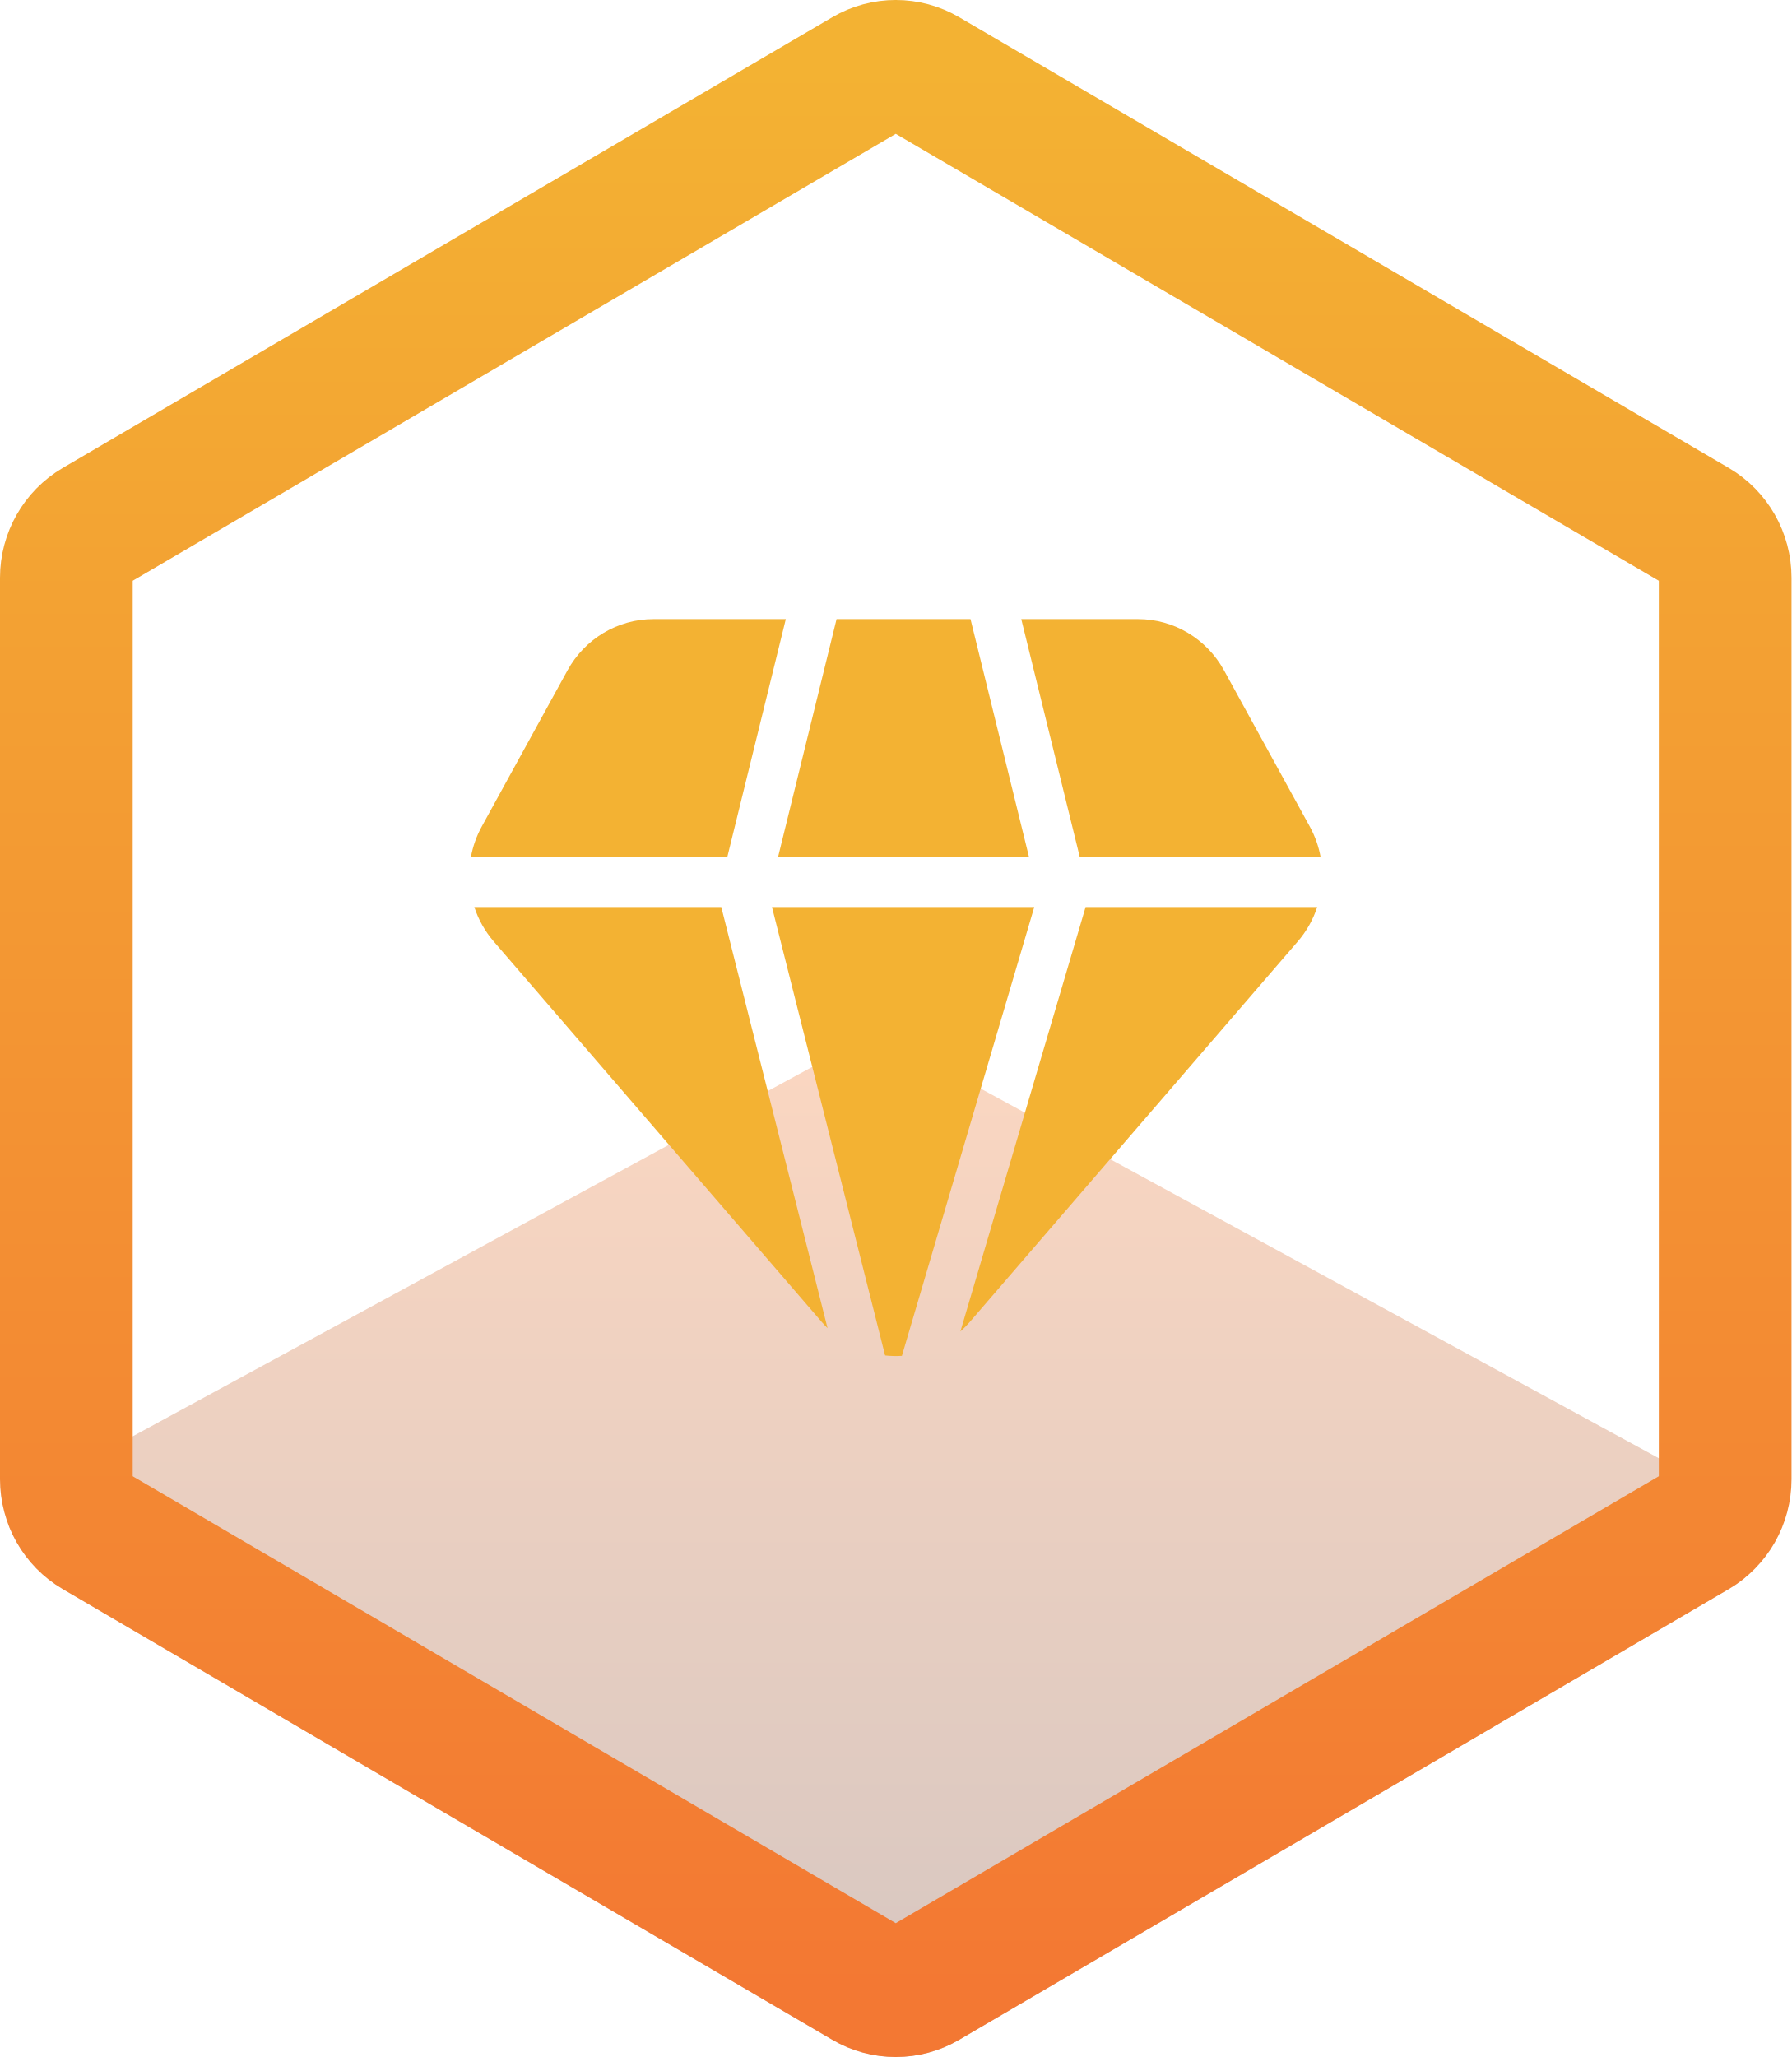
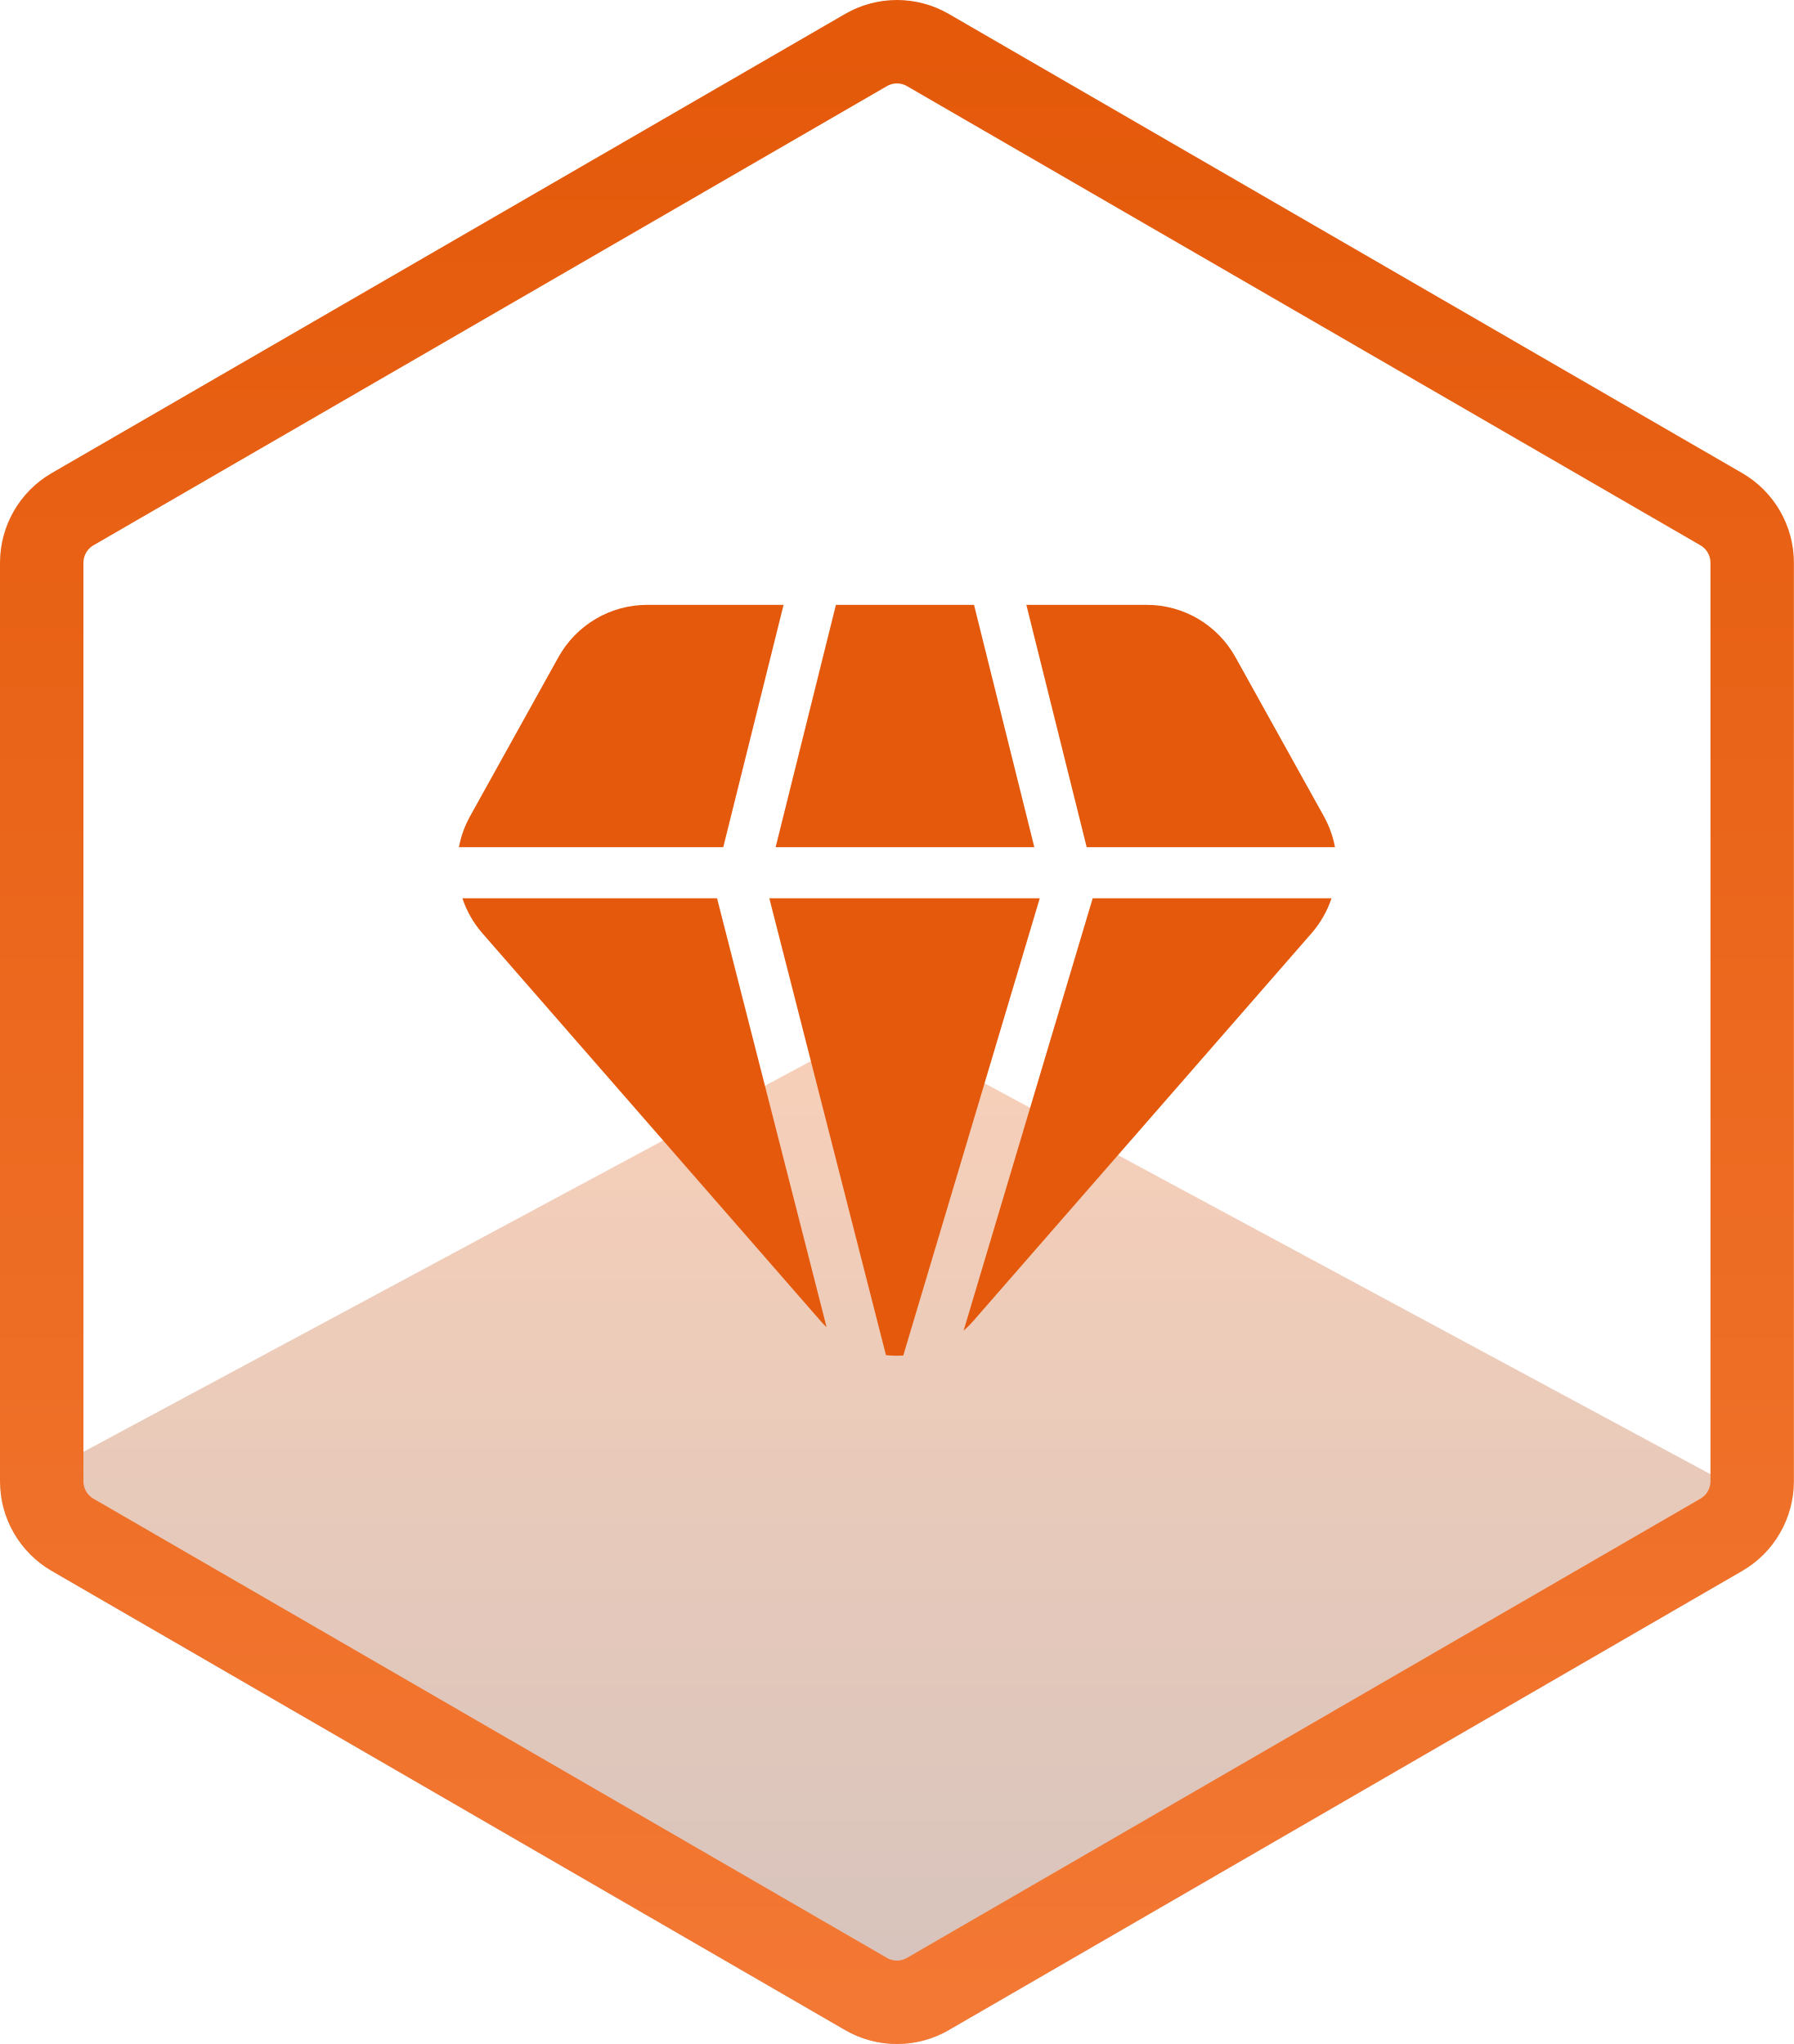
- <svg xmlns="http://www.w3.org/2000/svg" width="54" height="62" viewBox="0 0 54 62" fill="none">
-   <mask id="mask0" mask-type="alpha" maskUnits="userSpaceOnUse" x="0" y="0" width="54" height="62">
-     <path d="M26.098 2.245C26.656 1.918 27.344 1.918 27.902 2.245L51.098 15.83C51.656 16.157 52 16.761 52 17.415V44.585C52 45.239 51.656 45.843 51.098 46.17L27.902 59.755C27.344 60.082 26.656 60.082 26.098 59.755L2.902 46.17C2.344 45.843 2 45.239 2 44.585V17.415C2 16.761 2.344 16.157 2.902 15.83L26.098 2.245Z" fill="#900CB8" stroke="url(#paint0_linear)" stroke-width="4" />
+ <svg xmlns="http://www.w3.org/2000/svg" width="86" height="98" viewBox="0 0 86 98" fill="none">
+   <mask id="mask0" style="mask-type:alpha" maskUnits="userSpaceOnUse" x="0" y="0" width="86" height="98">
+     <path d="M41.52 2.397C42.436 1.868 43.564 1.868 44.48 2.397L82.52 24.414C83.436 24.944 84 25.923 84 26.983V71.017C84 72.077 83.436 73.056 82.52 73.586L44.48 95.603C43.564 96.132 42.436 96.132 41.52 95.603L3.479 73.586C2.564 73.056 2 72.077 2 71.017V26.983C2 25.923 2.564 24.944 3.479 24.414L41.52 2.397Z" fill="#900CB8" stroke="url(#paint0_linear)" stroke-width="4" />
  </mask>
  <g mask="url(#mask0)">
-     <path d="M25.476 31.617C26.061 31.304 26.782 31.304 27.368 31.617L51.664 44.859C52.249 45.172 52.61 45.75 52.61 46.376V72.39C52.61 73.016 52.249 73.594 51.664 73.908L27.336 86.914C26.751 87.227 26.029 87.227 25.444 86.914L1.117 73.908C0.531 73.594 0.171 73.016 0.171 72.39V46.376C0.171 45.75 0.531 45.172 1.117 44.859L25.476 31.617Z" fill="url(#paint1_linear)" fill-opacity="0.3" />
+     <path d="M40.5 50C41.46 49.492 42.643 49.492 43.603 50L83.448 71.461C84.409 71.968 85 72.906 85 73.92V116.08C85 117.095 84.409 118.032 83.448 118.54L43.552 139.62C42.592 140.127 41.408 140.127 40.448 139.62L0.552 118.54C-0.409 118.032 -1 117.095 -1 116.08V73.92C-1 72.906 -0.409 71.968 0.552 71.461L40.5 50Z" fill="url(#paint1_linear)" fill-opacity="0.3" />
  </g>
-   <path d="M32.546 25.829H39.805C39.747 25.514 39.639 25.204 39.479 24.913L36.895 20.207C36.371 19.252 35.379 18.66 34.303 18.66H30.783L32.546 25.829Z" fill="#F3B233" />
-   <path d="M29.253 18.66L31.016 25.829H23.453L25.216 18.66H29.253Z" fill="#F3B233" />
-   <path d="M19.697 18.66H23.686L21.923 25.829H14.195C14.253 25.514 14.361 25.204 14.521 24.913L17.105 20.207C17.629 19.252 18.621 18.66 19.697 18.66Z" fill="#F3B233" />
-   <path d="M27.185 40.867C27.016 40.877 26.847 40.873 26.679 40.855L23.269 27.339H31.175L27.185 40.867Z" fill="#F3B233" />
-   <path d="M28.948 40.132C29.048 40.044 29.143 39.947 29.233 39.843L39.119 28.375C39.385 28.066 39.581 27.713 39.703 27.339H32.722L28.948 40.132Z" fill="#F3B233" />
-   <path d="M21.741 27.339L24.944 40.031C24.883 39.972 24.824 39.909 24.767 39.843L14.881 28.375C14.615 28.066 14.419 27.713 14.297 27.339H21.741Z" fill="#F3B233" />
-   <path d="M26.098 2.245C26.656 1.918 27.344 1.918 27.902 2.245L51.098 15.83C51.656 16.157 52 16.761 52 17.415V44.585C52 45.239 51.656 45.843 51.098 46.17L27.902 59.755C27.344 60.082 26.656 60.082 26.098 59.755L2.902 46.17C2.344 45.843 2 45.239 2 44.585V17.415C2 16.761 2.344 16.157 2.902 15.83L26.098 2.245Z" stroke="url(#paint2_linear)" stroke-width="4" />
+   <path d="M52.096 40.62H64C63.905 40.109 63.727 39.607 63.465 39.135L59.228 31.508C58.368 29.96 56.742 29 54.977 29H49.204L52.096 40.62Z" fill="#E4590B" />
+   <path d="M46.695 29L49.586 40.62H37.183L40.074 29H46.695Z" fill="#E4590B" />
+   <path d="M31.023 29H37.565L34.673 40.62H22C22.095 40.109 22.273 39.607 22.535 39.135L26.771 31.508C27.632 29.96 29.258 29 31.023 29Z" fill="#E4590B" />
+   <path d="M43.303 64.991C43.027 65.008 42.749 65.001 42.473 64.972L36.881 43.067H49.847L43.303 64.991Z" fill="#E4590B" />
+   <path d="M46.195 63.8C46.359 63.657 46.515 63.501 46.662 63.332L62.875 44.745C63.312 44.244 63.633 43.672 63.833 43.067H52.384L46.195 63.8Z" fill="#E4590B" />
+   <path d="M34.376 43.067L39.628 63.637C39.528 63.541 39.431 63.439 39.338 63.332L23.125 44.745C22.688 44.244 22.367 43.672 22.167 43.067H34.376Z" fill="#E4590B" />
+   <path d="M41.52 2.397C42.436 1.868 43.564 1.868 44.48 2.397L82.52 24.414C83.436 24.944 84 25.923 84 26.983V71.017C84 72.077 83.436 73.056 82.52 73.586L44.48 95.603C43.564 96.132 42.436 96.132 41.52 95.603L3.479 73.586C2.564 73.056 2 72.077 2 71.017V26.983C2 25.923 2.564 24.944 3.479 24.414L41.52 2.397Z" stroke="url(#paint2_linear)" stroke-width="4" />
  <defs>
-     <linearGradient id="paint0_linear" x1="27" y1="2" x2="27" y2="60" gradientUnits="userSpaceOnUse">
+     <linearGradient id="paint0_linear" x1="43" y1="2" x2="43" y2="96" gradientUnits="userSpaceOnUse">
      <stop stop-color="#E283F6" />
      <stop offset="1" stop-color="#691DB4" />
    </linearGradient>
-     <linearGradient id="paint1_linear" x1="26.39" y1="31.617" x2="26.39" y2="87.149" gradientUnits="userSpaceOnUse">
-       <stop stop-color="#F37A33" />
+     <linearGradient id="paint1_linear" x1="42" y1="50" x2="42" y2="140" gradientUnits="userSpaceOnUse">
+       <stop stop-color="#E86216" />
      <stop offset="1" stop-color="#0E152F" />
    </linearGradient>
-     <linearGradient id="paint2_linear" x1="27" y1="2" x2="27" y2="60" gradientUnits="userSpaceOnUse">
-       <stop stop-color="#F3B233" />
+     <linearGradient id="paint2_linear" x1="43" y1="2" x2="43" y2="96" gradientUnits="userSpaceOnUse">
+       <stop stop-color="#E4590A" />
      <stop offset="1" stop-color="#F37833" />
    </linearGradient>
  </defs>
</svg>
